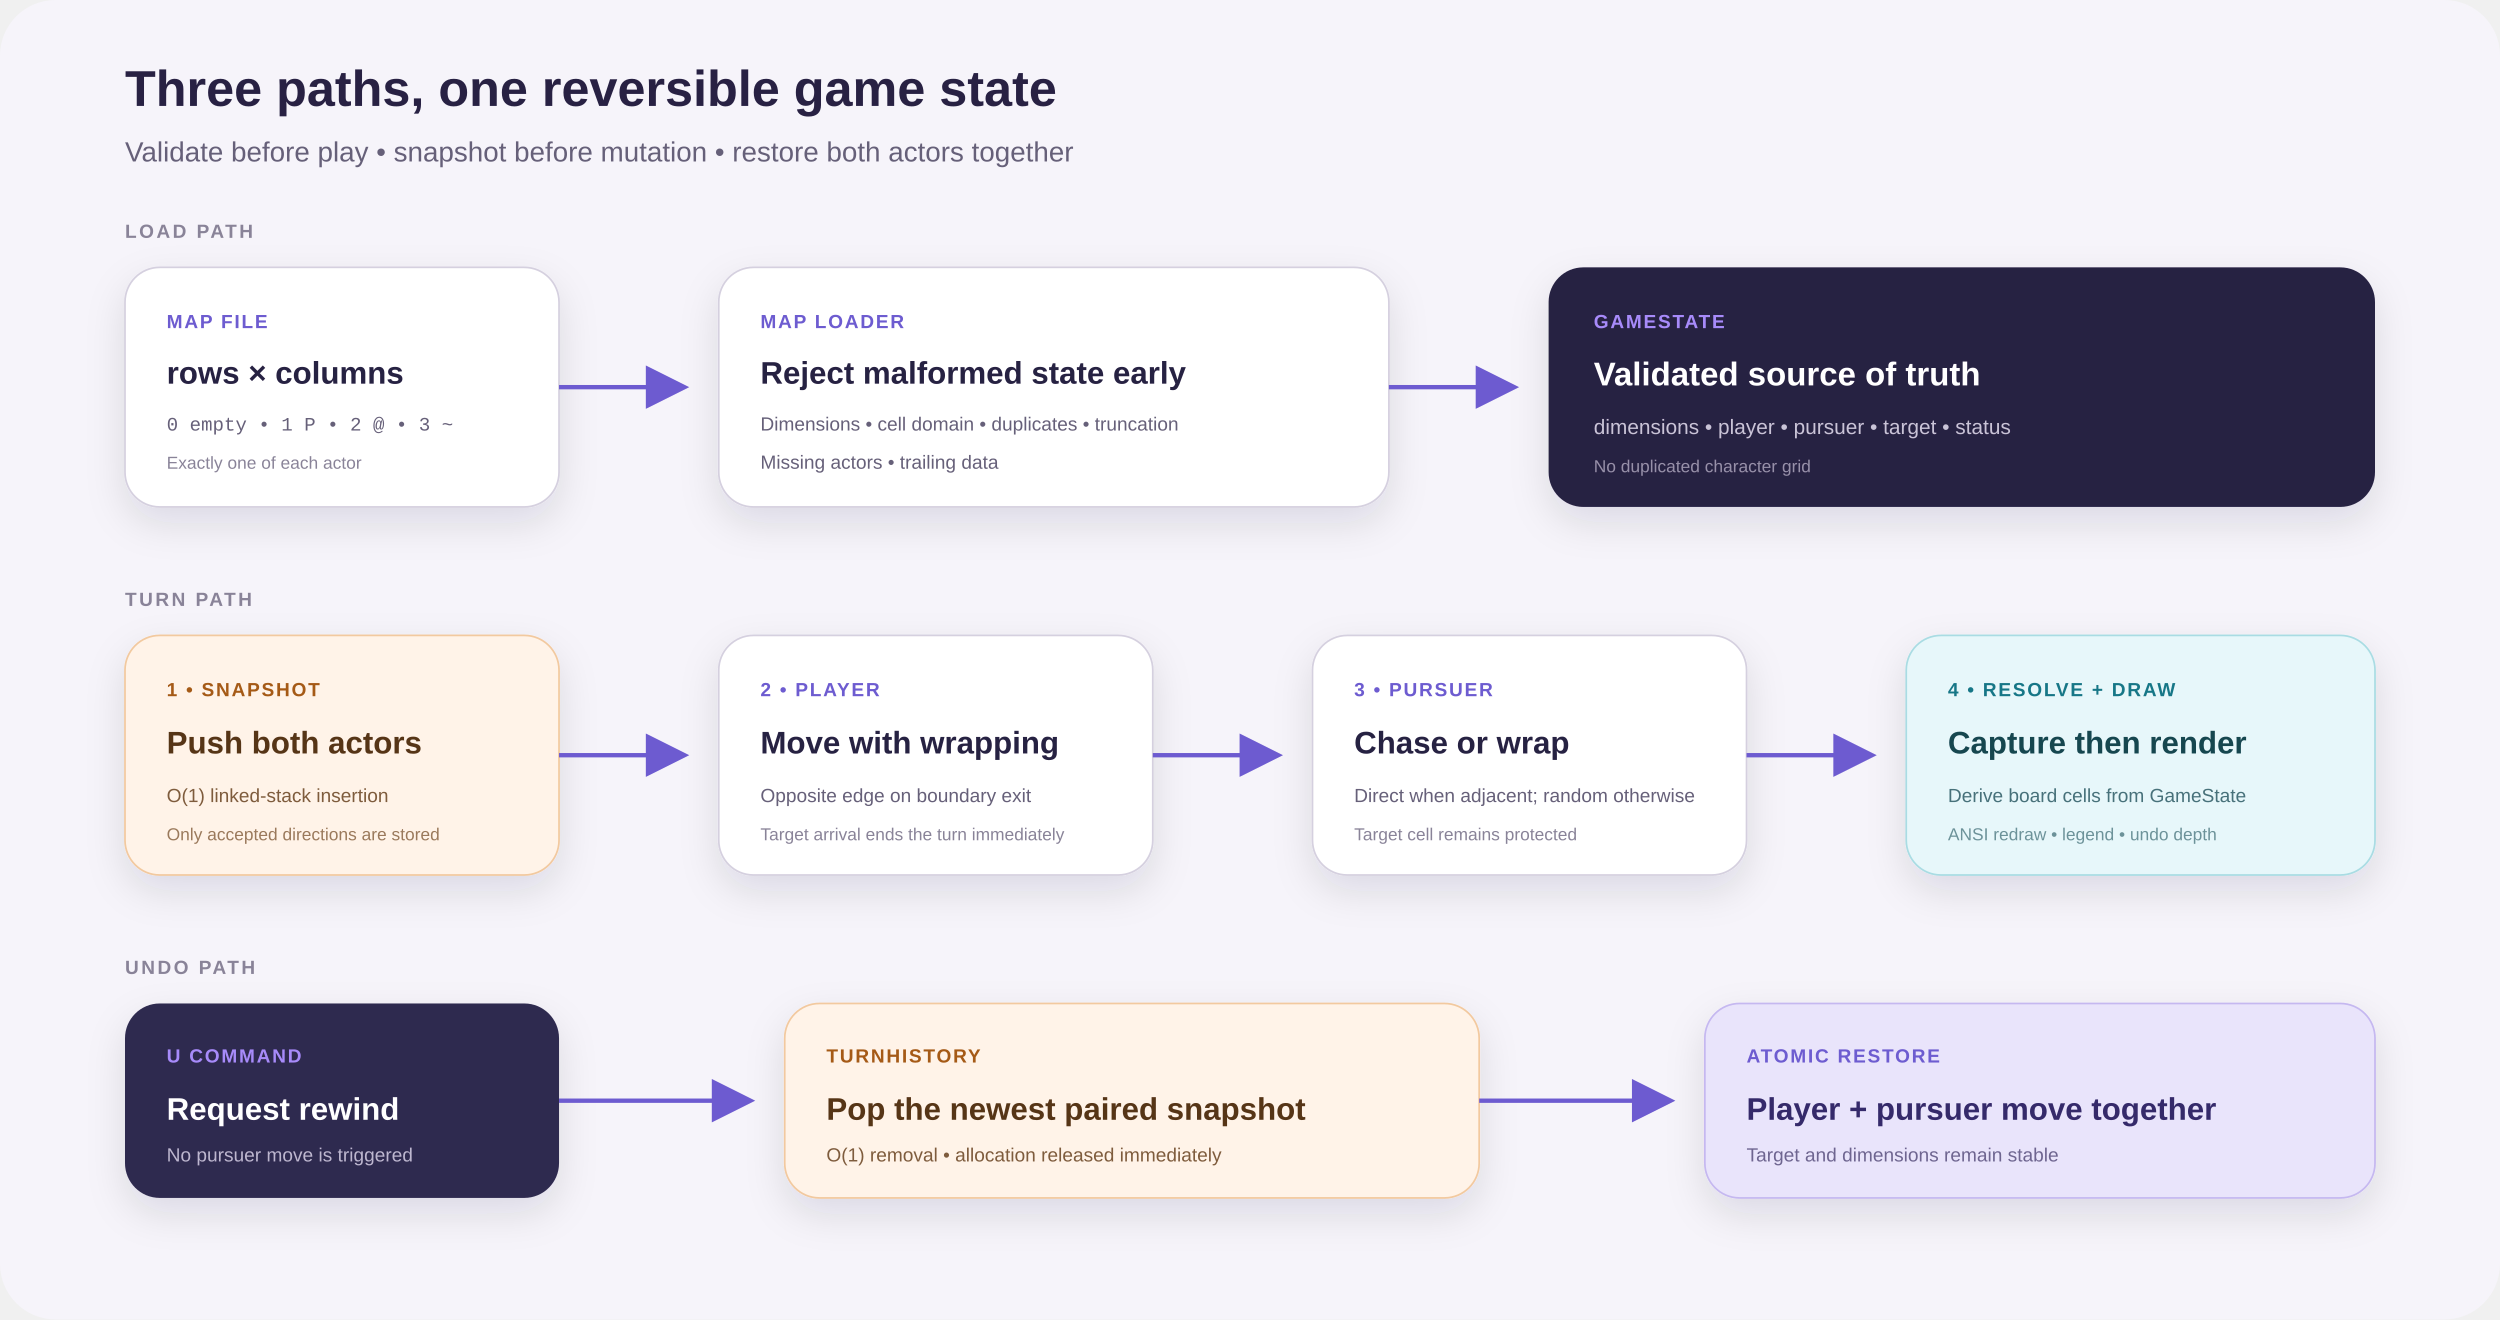
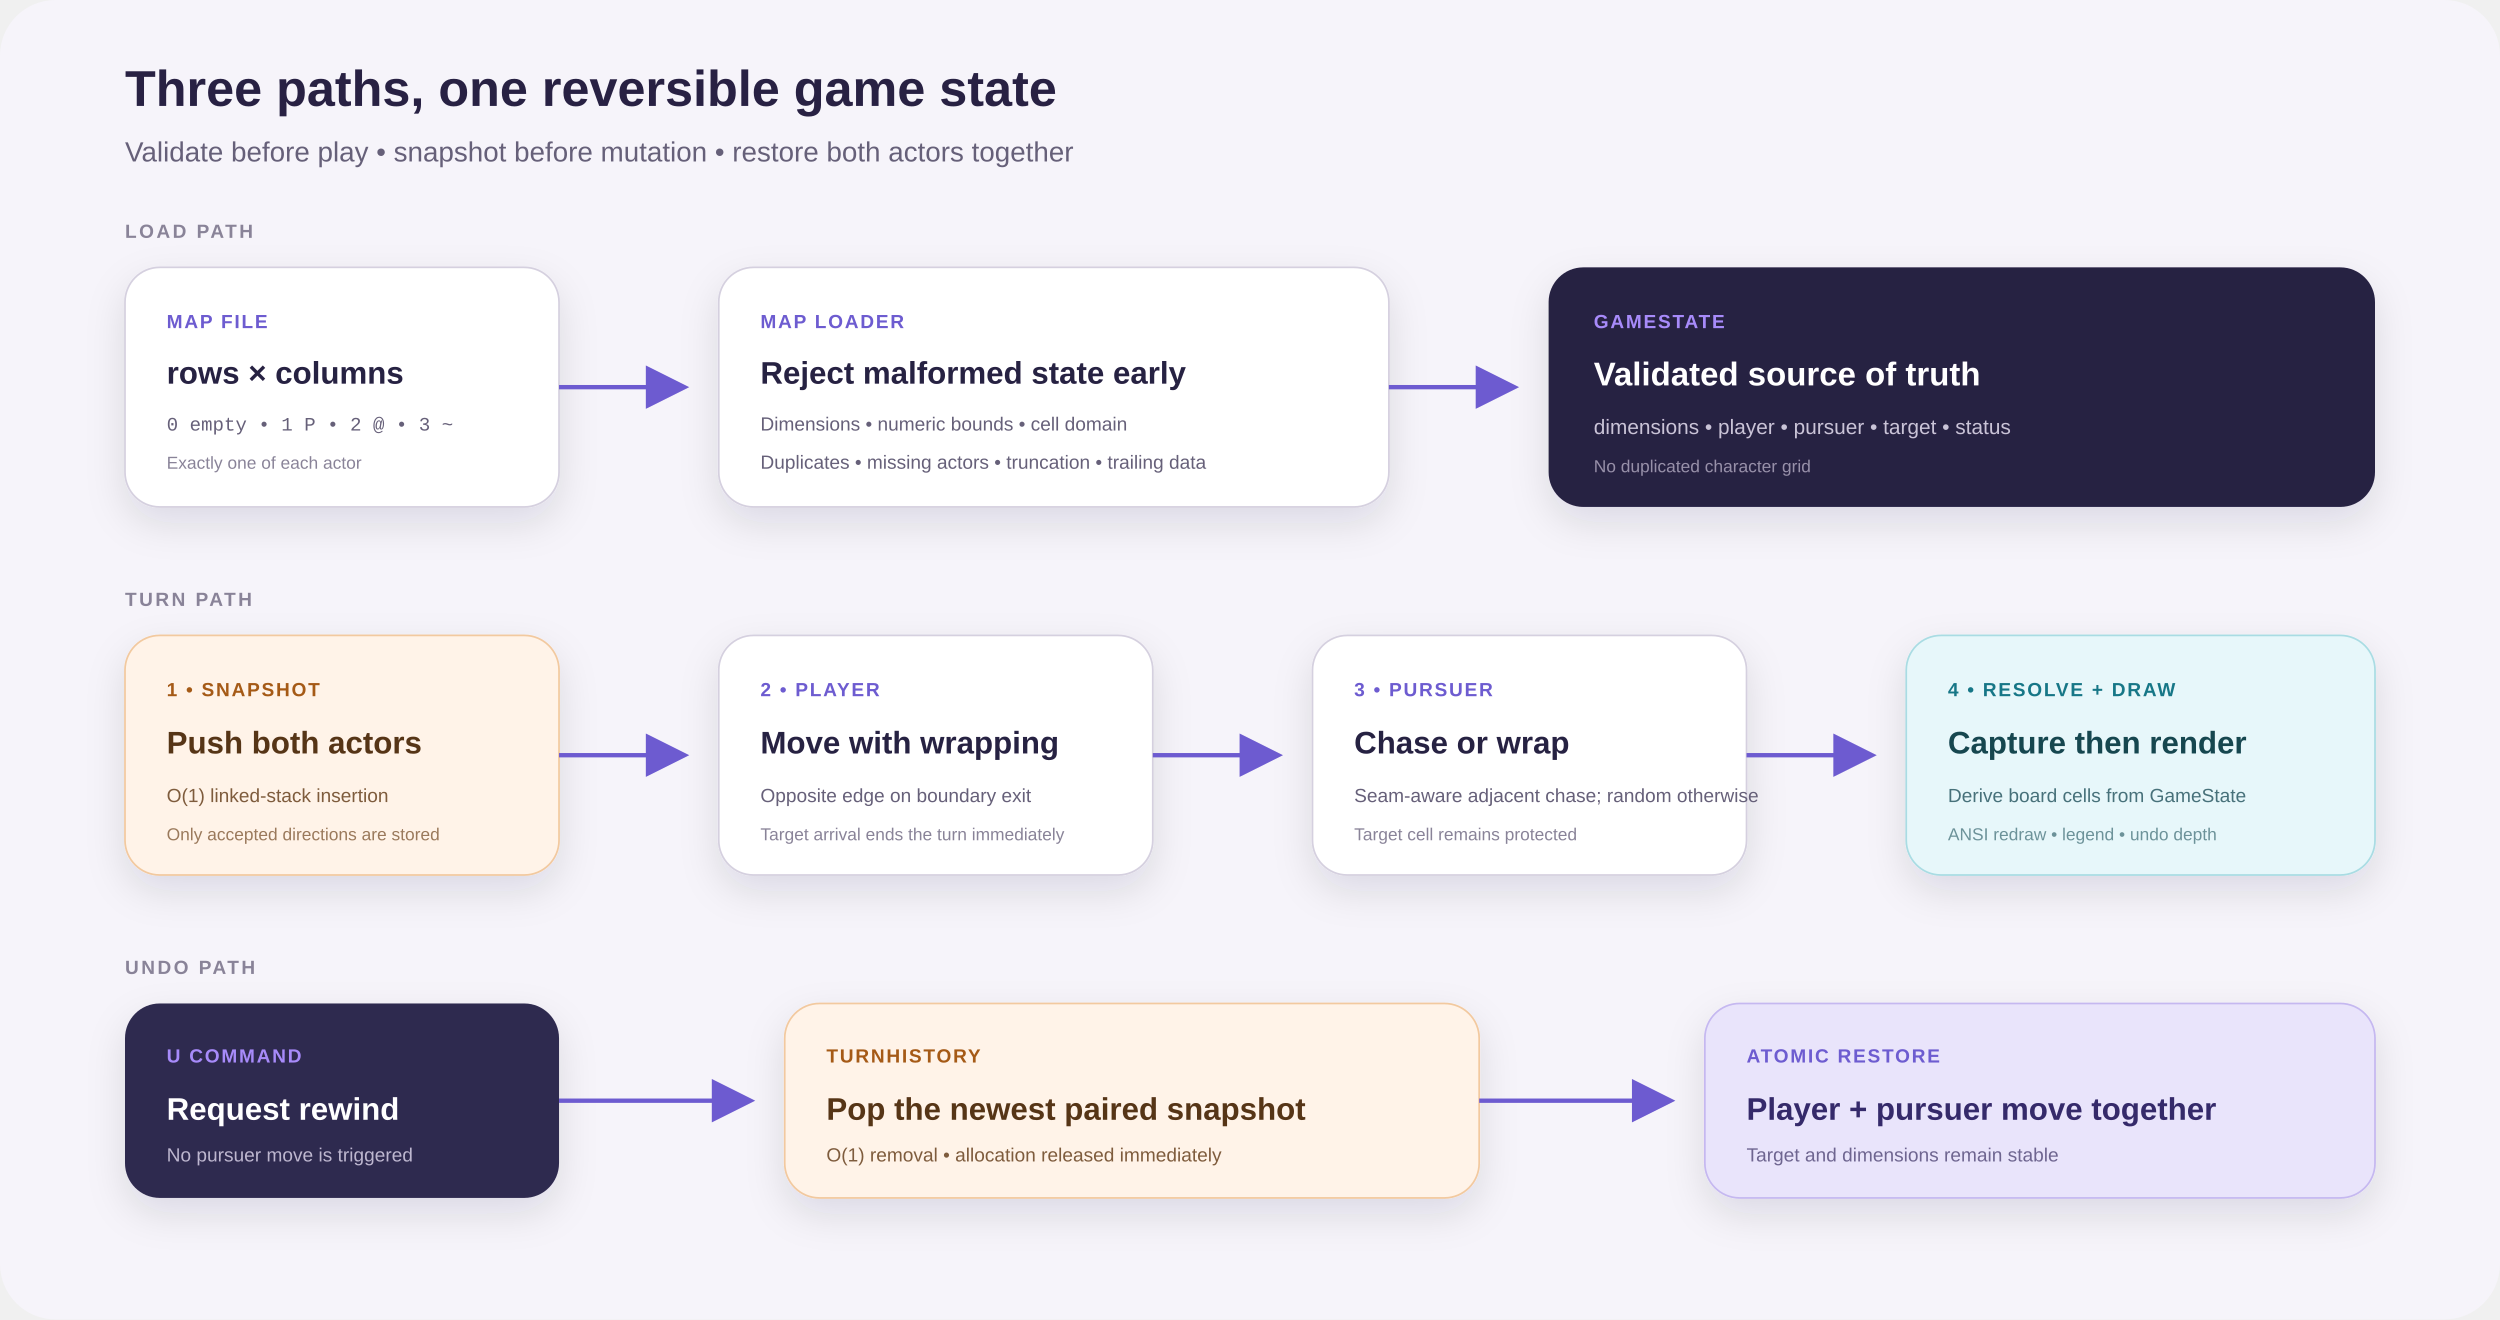
<svg xmlns="http://www.w3.org/2000/svg" width="1440" height="760" viewBox="0 0 1440 760" role="img">
  <defs>
    <marker id="arrow" markerWidth="10" markerHeight="10" refX="8" refY="5" orient="auto">
      <path d="M0 0 10 5 0 10Z" fill="#6D5BD0" />
    </marker>
    <filter id="shadow" x="-20%" y="-20%" width="140%" height="150%">
      <feDropShadow dx="0" dy="9" stdDeviation="11" flood-color="#282143" flood-opacity=".11" />
    </filter>
  </defs>
  <rect width="1440" height="760" rx="32" fill="#F6F4FA" />
  <text x="72" y="61" fill="#282143" font-family="Arial, sans-serif" font-size="29" font-weight="800">Three paths, one reversible game state</text>
  <text x="72" y="93" fill="#666079" font-family="Arial, sans-serif" font-size="16">Validate before play • snapshot before mutation • restore both actors together</text>
  <g fill="#898398" font-family="Arial, sans-serif" font-size="11" font-weight="800" letter-spacing="1.4">
    <text x="72" y="137">LOAD PATH</text>
    <text x="72" y="349">TURN PATH</text>
    <text x="72" y="561">UNDO PATH</text>
  </g>
  <g transform="translate(72 154)" filter="url(#shadow)">
    <rect width="250" height="138" rx="20" fill="#FFFFFF" stroke="#D5D0DF" />
    <text x="24" y="35" fill="#6D5BD0" font-family="Arial, sans-serif" font-size="11" font-weight="800" letter-spacing="1">MAP FILE</text>
    <text x="24" y="67" fill="#282143" font-family="Arial, sans-serif" font-size="18" font-weight="800">rows × columns</text>
    <text x="24" y="94" fill="#666079" font-family="Courier New, monospace" font-size="11">0 empty • 1 P • 2 @ • 3 ~</text>
    <text x="24" y="116" fill="#898398" font-family="Arial, sans-serif" font-size="10">Exactly one of each actor</text>
  </g>
  <path d="M322 223H392" fill="none" stroke="#6D5BD0" stroke-width="2.5" marker-end="url(#arrow)" />
  <g transform="translate(414 154)" filter="url(#shadow)">
    <rect width="386" height="138" rx="20" fill="#FFFFFF" stroke="#D5D0DF" />
    <text x="24" y="35" fill="#6D5BD0" font-family="Arial, sans-serif" font-size="11" font-weight="800" letter-spacing="1">MAP LOADER</text>
    <text x="24" y="67" fill="#282143" font-family="Arial, sans-serif" font-size="18" font-weight="800">Reject malformed state early</text>
-     <text x="24" y="94" fill="#666079" font-family="Arial, sans-serif" font-size="11">Dimensions • cell domain • duplicates • truncation</text>
-     <text x="24" y="116" fill="#666079" font-family="Arial, sans-serif" font-size="11">Missing actors • trailing data</text>
+     <text x="24" y="94" fill="#666079" font-family="Arial, sans-serif" font-size="11">Dimensions • numeric bounds • cell domain</text>
+     <text x="24" y="116" fill="#666079" font-family="Arial, sans-serif" font-size="11">Duplicates • missing actors • truncation • trailing data</text>
  </g>
  <path d="M800 223H870" fill="none" stroke="#6D5BD0" stroke-width="2.5" marker-end="url(#arrow)" />
  <g transform="translate(892 154)" filter="url(#shadow)">
    <rect width="476" height="138" rx="20" fill="#282143" />
    <text x="26" y="35" fill="#A78BFA" font-family="Arial, sans-serif" font-size="11" font-weight="800" letter-spacing="1">GAMESTATE</text>
    <text x="26" y="68" fill="#FFFFFF" font-family="Arial, sans-serif" font-size="19" font-weight="800">Validated source of truth</text>
    <text x="26" y="96" fill="#C9C4D7" font-family="Arial, sans-serif" font-size="12">dimensions • player • pursuer • target • status</text>
    <text x="26" y="118" fill="#9791A9" font-family="Arial, sans-serif" font-size="10">No duplicated character grid</text>
  </g>
  <g transform="translate(72 366)" filter="url(#shadow)">
    <rect width="250" height="138" rx="20" fill="#FFF3E8" stroke="#F2C99F" />
    <text x="24" y="35" fill="#A55A18" font-family="Arial, sans-serif" font-size="11" font-weight="800" letter-spacing="1">1 • SNAPSHOT</text>
    <text x="24" y="68" fill="#573519" font-family="Arial, sans-serif" font-size="18" font-weight="800">Push both actors</text>
    <text x="24" y="96" fill="#7E5B3C" font-family="Arial, sans-serif" font-size="11">O(1) linked-stack insertion</text>
    <text x="24" y="118" fill="#9A795B" font-family="Arial, sans-serif" font-size="10">Only accepted directions are stored</text>
  </g>
  <path d="M322 435H392" fill="none" stroke="#6D5BD0" stroke-width="2.5" marker-end="url(#arrow)" />
  <g transform="translate(414 366)" filter="url(#shadow)">
    <rect width="250" height="138" rx="20" fill="#FFFFFF" stroke="#D5D0DF" />
    <text x="24" y="35" fill="#6D5BD0" font-family="Arial, sans-serif" font-size="11" font-weight="800" letter-spacing="1">2 • PLAYER</text>
    <text x="24" y="68" fill="#282143" font-family="Arial, sans-serif" font-size="18" font-weight="800">Move with wrapping</text>
    <text x="24" y="96" fill="#666079" font-family="Arial, sans-serif" font-size="11">Opposite edge on boundary exit</text>
    <text x="24" y="118" fill="#898398" font-family="Arial, sans-serif" font-size="10">Target arrival ends the turn immediately</text>
  </g>
  <path d="M664 435H734" fill="none" stroke="#6D5BD0" stroke-width="2.5" marker-end="url(#arrow)" />
  <g transform="translate(756 366)" filter="url(#shadow)">
    <rect width="250" height="138" rx="20" fill="#FFFFFF" stroke="#D5D0DF" />
    <text x="24" y="35" fill="#6D5BD0" font-family="Arial, sans-serif" font-size="11" font-weight="800" letter-spacing="1">3 • PURSUER</text>
    <text x="24" y="68" fill="#282143" font-family="Arial, sans-serif" font-size="18" font-weight="800">Chase or wrap</text>
-     <text x="24" y="96" fill="#666079" font-family="Arial, sans-serif" font-size="11">Direct when adjacent; random otherwise</text>
+     <text x="24" y="96" fill="#666079" font-family="Arial, sans-serif" font-size="11">Seam-aware adjacent chase; random otherwise</text>
    <text x="24" y="118" fill="#898398" font-family="Arial, sans-serif" font-size="10">Target cell remains protected</text>
  </g>
  <path d="M1006 435H1076" fill="none" stroke="#6D5BD0" stroke-width="2.5" marker-end="url(#arrow)" />
  <g transform="translate(1098 366)" filter="url(#shadow)">
    <rect width="270" height="138" rx="20" fill="#E7F7FA" stroke="#A9DCE3" />
    <text x="24" y="35" fill="#197787" font-family="Arial, sans-serif" font-size="11" font-weight="800" letter-spacing="1">4 • RESOLVE + DRAW</text>
    <text x="24" y="68" fill="#164650" font-family="Arial, sans-serif" font-size="18" font-weight="800">Capture then render</text>
    <text x="24" y="96" fill="#47717A" font-family="Arial, sans-serif" font-size="11">Derive board cells from GameState</text>
    <text x="24" y="118" fill="#6C9299" font-family="Arial, sans-serif" font-size="10">ANSI redraw • legend • undo depth</text>
  </g>
  <g transform="translate(72 578)" filter="url(#shadow)">
    <rect width="250" height="112" rx="20" fill="#2F2950" />
    <text x="24" y="34" fill="#A78BFA" font-family="Arial, sans-serif" font-size="11" font-weight="800" letter-spacing="1">U COMMAND</text>
    <text x="24" y="67" fill="#FFFFFF" font-family="Arial, sans-serif" font-size="18" font-weight="800">Request rewind</text>
    <text x="24" y="91" fill="#BDB7CF" font-family="Arial, sans-serif" font-size="11">No pursuer move is triggered</text>
  </g>
  <path d="M322 634H430" fill="none" stroke="#6D5BD0" stroke-width="2.5" marker-end="url(#arrow)" />
  <g transform="translate(452 578)" filter="url(#shadow)">
    <rect width="400" height="112" rx="20" fill="#FFF3E8" stroke="#F2C99F" />
    <text x="24" y="34" fill="#A55A18" font-family="Arial, sans-serif" font-size="11" font-weight="800" letter-spacing="1">TURNHISTORY</text>
    <text x="24" y="67" fill="#573519" font-family="Arial, sans-serif" font-size="18" font-weight="800">Pop the newest paired snapshot</text>
    <text x="24" y="91" fill="#7E5B3C" font-family="Arial, sans-serif" font-size="11">O(1) removal • allocation released immediately</text>
  </g>
  <path d="M852 634H960" fill="none" stroke="#6D5BD0" stroke-width="2.5" marker-end="url(#arrow)" />
  <g transform="translate(982 578)" filter="url(#shadow)">
    <rect width="386" height="112" rx="20" fill="#E9E4FB" stroke="#C5B8F0" />
    <text x="24" y="34" fill="#6D5BD0" font-family="Arial, sans-serif" font-size="11" font-weight="800" letter-spacing="1">ATOMIC RESTORE</text>
    <text x="24" y="67" fill="#352A6B" font-family="Arial, sans-serif" font-size="18" font-weight="800">Player + pursuer move together</text>
    <text x="24" y="91" fill="#6E6590" font-family="Arial, sans-serif" font-size="11">Target and dimensions remain stable</text>
  </g>
</svg>
